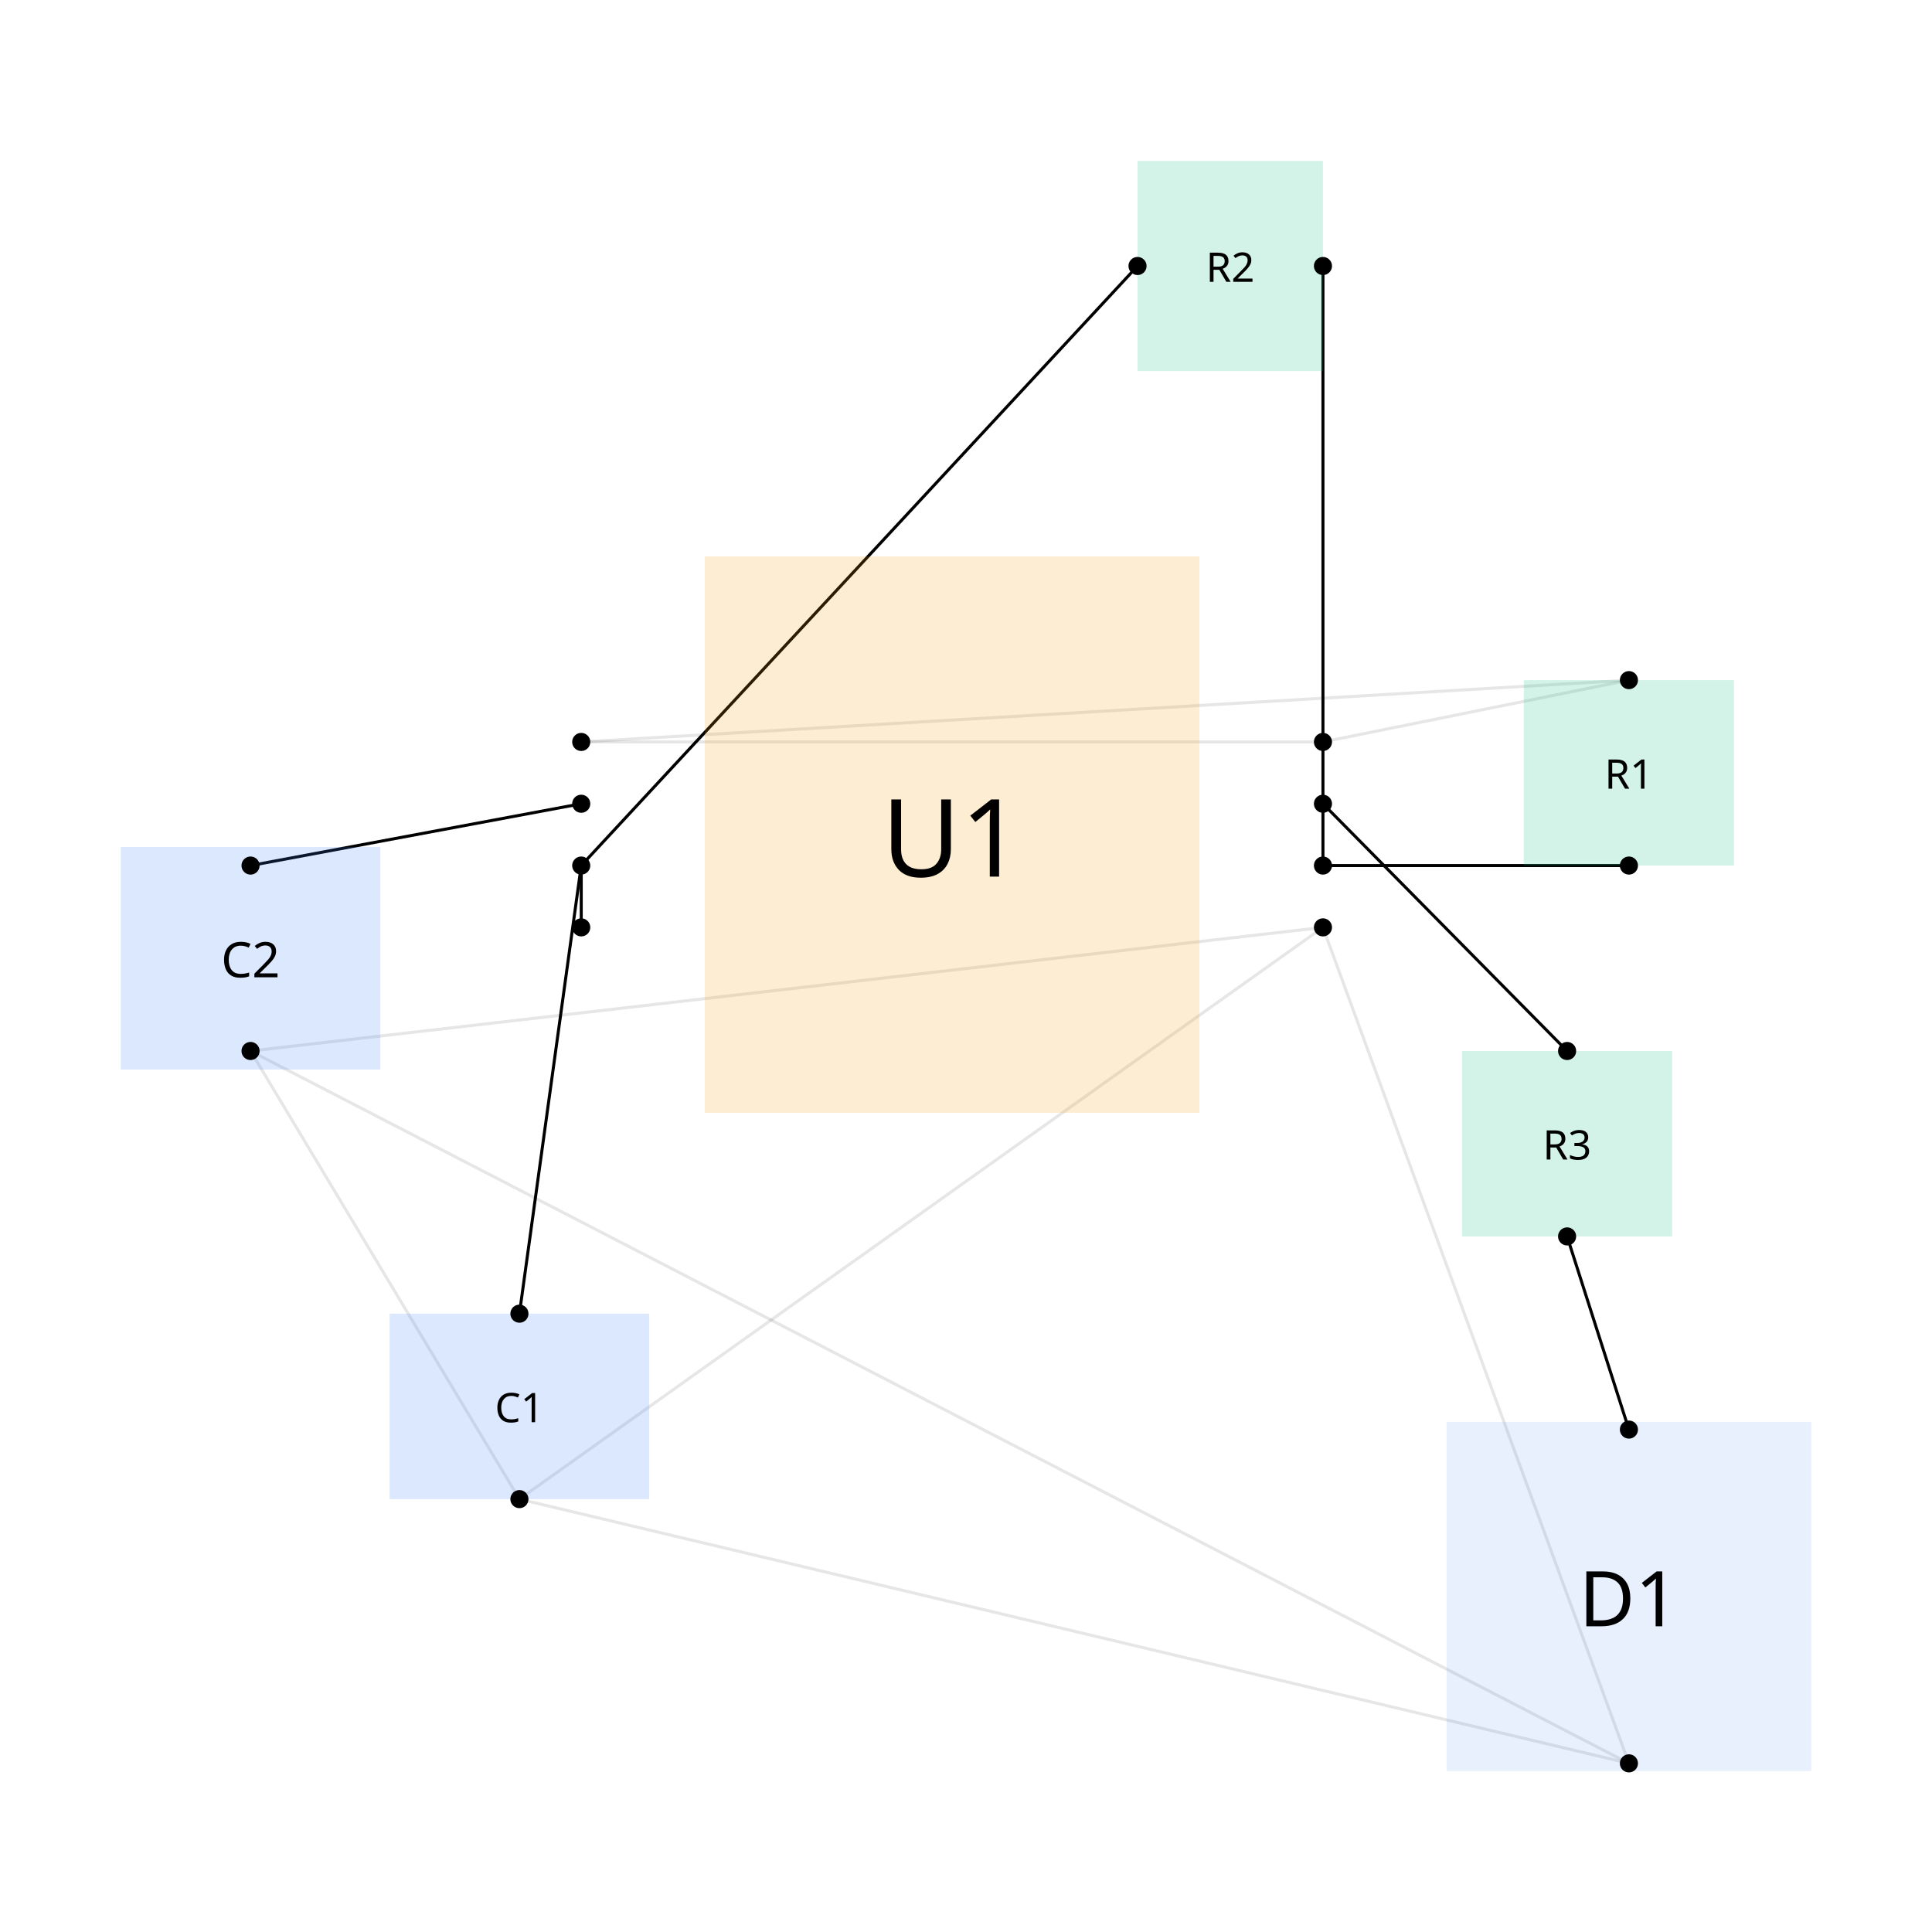
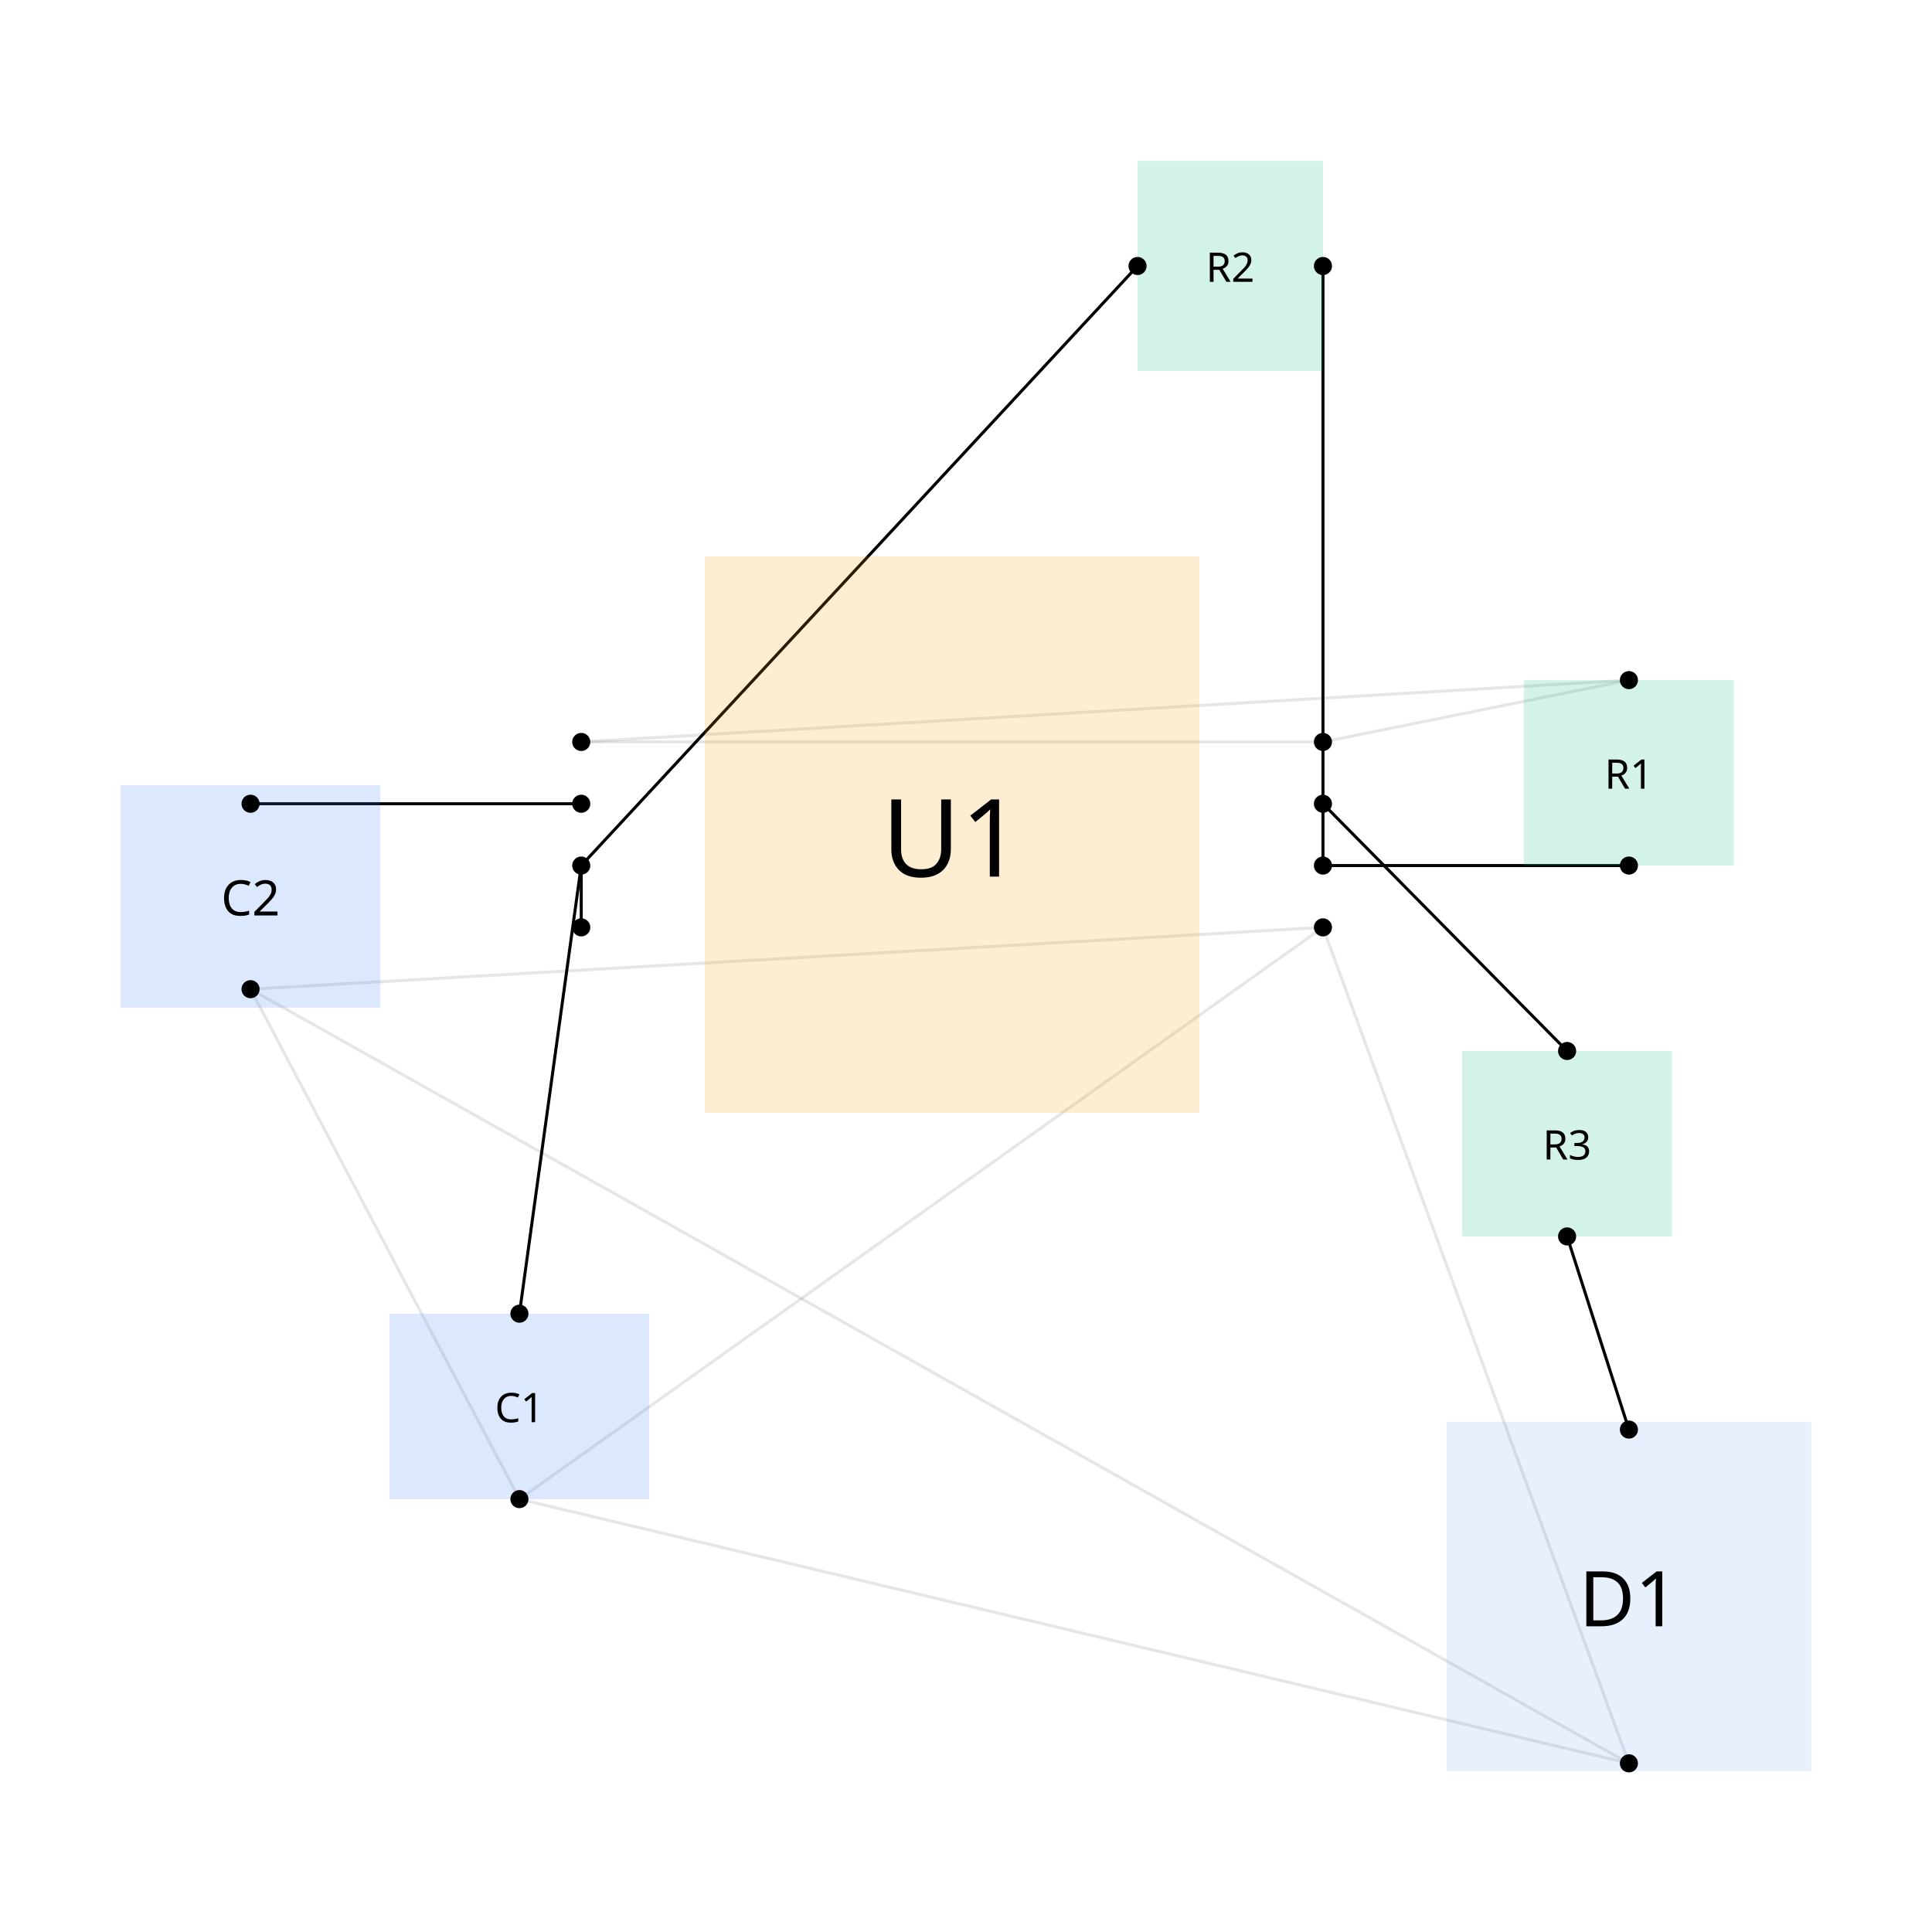
<svg xmlns="http://www.w3.org/2000/svg" width="640" height="640" viewBox="0 0 640 640">
  <rect width="100%" height="100%" fill="white" />
  <g>
    <polyline data-points="1.2000000000000002,-0.30000000000000004 -1.4000000000000001,-2.15" data-type="line" data-label="" points="438.245,307.203 172.066,496.6" fill="none" stroke="rgba(0,0,0,0.1)" stroke-width="1px" />
  </g>
  <g>
-     <polyline data-points="1.2000000000000002,-0.30000000000000004 -2.27,-0.7000000000000011" data-type="line" data-label="" points="438.245,307.203 82.998,348.154" fill="none" stroke="rgba(0,0,0,0.1)" stroke-width="1px" />
+     <polyline data-points="1.2000000000000002,-0.30000000000000004 -2.27,-0.5000000000000011" data-type="line" data-label="" points="438.245,307.203 82.998,327.678" fill="none" stroke="rgba(0,0,0,0.1)" stroke-width="1px" />
  </g>
  <g>
    <polyline data-points="1.2000000000000002,-0.30000000000000004 2.19,-3.004999999999999" data-type="line" data-label="" points="438.245,307.203 539.598,584.132" fill="none" stroke="rgba(0,0,0,0.1)" stroke-width="1px" />
  </g>
  <g>
-     <polyline data-points="-1.4000000000000001,-2.15 -2.27,-0.7000000000000011" data-type="line" data-label="" points="172.066,496.6 82.998,348.154" fill="none" stroke="rgba(0,0,0,0.1)" stroke-width="1px" />
+     <polyline data-points="-1.4000000000000001,-2.15 -2.27,-0.5000000000000011" data-type="line" data-label="" points="172.066,496.6 82.998,327.678" fill="none" stroke="rgba(0,0,0,0.1)" stroke-width="1px" />
  </g>
  <g>
    <polyline data-points="-1.4000000000000001,-2.15 2.19,-3.004999999999999" data-type="line" data-label="" points="172.066,496.6 539.598,584.132" fill="none" stroke="rgba(0,0,0,0.1)" stroke-width="1px" />
  </g>
  <g>
-     <polyline data-points="-2.27,-0.7000000000000011 2.19,-3.004999999999999" data-type="line" data-label="" points="82.998,348.154 539.598,584.132" fill="none" stroke="rgba(0,0,0,0.1)" stroke-width="1px" />
+     <polyline data-points="-2.27,-0.5000000000000011 2.19,-3.004999999999999" data-type="line" data-label="" points="82.998,327.678 539.598,584.132" fill="none" stroke="rgba(0,0,0,0.1)" stroke-width="1px" />
  </g>
  <g>
    <polyline data-points="-1.2000000000000002,0.30000000000000004 1.2000000000000002,0.30000000000000004" data-type="line" data-label="" points="192.541,245.777 438.245,245.777" fill="none" stroke="rgba(0,0,0,0.1)" stroke-width="1px" />
  </g>
  <g>
    <polyline data-points="-1.2000000000000002,0.30000000000000004 2.19,0.5000000000000007" data-type="line" data-label="" points="192.541,245.777 539.598,225.302" fill="none" stroke="rgba(0,0,0,0.1)" stroke-width="1px" />
  </g>
  <g>
    <polyline data-points="1.2000000000000002,0.30000000000000004 2.19,0.5000000000000007" data-type="line" data-label="" points="438.245,245.777 539.598,225.302" fill="none" stroke="rgba(0,0,0,0.1)" stroke-width="1px" />
  </g>
  <g>
    <polyline data-points="-1.2000000000000002,-0.09999999999999998 -1.2000000000000002,-0.30000000000000004" data-type="line" data-label="" points="192.541,286.728 192.541,307.203" fill="none" stroke="black" stroke-width="1px" />
  </g>
  <g>
    <polyline data-points="0.6000000000000003,1.8399999999999999 -1.2000000000000002,-0.09999999999999998" data-type="line" data-label="" points="376.819,88.117 192.541,286.728" fill="none" stroke="black" stroke-width="1px" />
  </g>
  <g>
    <polyline data-points="-1.2000000000000002,-0.09999999999999998 -1.4000000000000001,-1.55" data-type="line" data-label="" points="192.541,286.728 172.066,435.174" fill="none" stroke="black" stroke-width="1px" />
  </g>
  <g>
    <polyline data-points="1.2000000000000002,0.09999999999999998 1.99,-0.6999999999999993" data-type="line" data-label="" points="438.245,266.252 519.122,348.154" fill="none" stroke="black" stroke-width="1px" />
  </g>
  <g>
-     <polyline data-points="-1.2000000000000002,0.10000000000000003 -2.27,-0.10000000000000109" data-type="line" data-label="" points="192.541,266.252 82.998,286.728" fill="none" stroke="black" stroke-width="1px" />
+     <polyline data-points="-1.2000000000000002,0.10000000000000003 -2.27,0.09999999999999892" data-type="line" data-label="" points="192.541,266.252 82.998,266.252" fill="none" stroke="black" stroke-width="1px" />
  </g>
  <g>
    <polyline data-points="2.19,-0.09999999999999937 1.2000000000000002,-0.10000000000000003" data-type="line" data-label="" points="539.598,286.728 438.245,286.728" fill="none" stroke="black" stroke-width="1px" />
  </g>
  <g>
    <polyline data-points="1.2000000000000002,-0.10000000000000003 1.2000000000000004,1.8399999999999999" data-type="line" data-label="" points="438.245,286.728 438.245,88.117" fill="none" stroke="black" stroke-width="1px" />
  </g>
  <g>
    <polyline data-points="1.99,-1.2999999999999994 2.19,-1.924999999999999" data-type="line" data-label="" points="519.122,409.58 539.598,473.565" fill="none" stroke="black" stroke-width="1px" />
  </g>
  <g>
    <rect data-type="rect" data-label="U1" data-x="0" data-y="0" x="233.492" y="184.351" width="163.803" height="184.278" fill="rgba(245, 158, 11, 0.18)" stroke="none" stroke-width="0.01" />
  </g>
  <g>
    <rect data-type="rect" data-label="R1" data-x="2.19" data-y="0.20000000000000062" x="504.79" y="225.302" width="69.616" height="61.426" fill="rgba(16, 185, 129, 0.18)" stroke="none" stroke-width="0.01" />
  </g>
  <g>
    <rect data-type="rect" data-label="R2" data-x="0.9000000000000004" data-y="1.8399999999999999" x="376.819" y="53.309" width="61.426" height="69.616" fill="rgba(16, 185, 129, 0.18)" stroke="none" stroke-width="0.01" />
  </g>
  <g>
    <rect data-type="rect" data-label="C1" data-x="-1.4000000000000001" data-y="-1.85" x="129.068" y="435.174" width="85.996" height="61.426" fill="rgba(59, 130, 246, 0.18)" stroke="none" stroke-width="0.01" />
  </g>
  <g>
-     <rect data-type="rect" data-label="C2" data-x="-2.27" data-y="-0.4000000000000011" x="40" y="280.585" width="85.996" height="73.711" fill="rgba(59, 130, 246, 0.18)" stroke="none" stroke-width="0.01" />
+     <rect data-type="rect" data-label="C2" data-x="-2.27" data-y="-0.20000000000000107" x="40" y="260.11" width="85.996" height="73.711" fill="rgba(59, 130, 246, 0.18)" stroke="none" stroke-width="0.01" />
  </g>
  <g>
    <rect data-type="rect" data-label="D1" data-x="2.19" data-y="-2.464999999999999" x="479.196" y="471.005" width="120.804" height="115.686" fill="rgba(59, 130, 246, 0.12)" stroke="none" stroke-width="0.01" />
  </g>
  <g>
    <rect data-type="rect" data-label="R3" data-x="1.99" data-y="-0.9999999999999993" x="484.314" y="348.154" width="69.616" height="61.426" fill="rgba(16, 185, 129, 0.18)" stroke="none" stroke-width="0.01" />
  </g>
  <text data-type="text" data-label="U1" data-x="0" data-y="0" x="315.393" y="276.49" fill="black" font-size="35.832" font-family="sans-serif" text-anchor="middle" dominant-baseline="central">U1</text>
  <text data-type="text" data-label="R1" data-x="2.19" data-y="0.20000000000000062" x="539.598" y="256.015" fill="black" font-size="13.514" font-family="sans-serif" text-anchor="middle" dominant-baseline="central">R1</text>
  <text data-type="text" data-label="R2" data-x="0.9000000000000004" data-y="1.8399999999999999" x="407.532" y="88.117" fill="black" font-size="13.514" font-family="sans-serif" text-anchor="middle" dominant-baseline="central">R2</text>
  <text data-type="text" data-label="C1" data-x="-1.4000000000000001" data-y="-1.85" x="172.066" y="465.887" fill="black" font-size="13.514" font-family="sans-serif" text-anchor="middle" dominant-baseline="central">C1</text>
-   <text data-type="text" data-label="C2" data-x="-2.27" data-y="-0.4000000000000011" x="82.998" y="317.441" fill="black" font-size="16.216" font-family="sans-serif" text-anchor="middle" dominant-baseline="central">C2</text>
+   <text data-type="text" data-label="C2" data-x="-2.27" data-y="-0.20000000000000107" x="82.998" y="296.965" fill="black" font-size="16.216" font-family="sans-serif" text-anchor="middle" dominant-baseline="central">C2</text>
  <text data-type="text" data-label="D1" data-x="2.19" data-y="-2.464999999999999" x="539.598" y="528.848" fill="black" font-size="25.451" font-family="sans-serif" text-anchor="middle" dominant-baseline="central">D1</text>
  <text data-type="text" data-label="R3" data-x="1.99" data-y="-0.9999999999999993" x="519.122" y="378.867" fill="black" font-size="13.514" font-family="sans-serif" text-anchor="middle" dominant-baseline="central">R3</text>
  <g>
    <circle data-type="point" data-label="U1.1 (unnamedsubcircuitsubcircuit_source_group_0_connectivity_net1)" data-x="1.2000000000000002" data-y="-0.30000000000000004" cx="438.245" cy="307.203" r="3" fill="black" />
  </g>
  <g>
    <circle data-type="point" data-label="U1.2" data-x="-1.2000000000000002" data-y="-0.30000000000000004" cx="192.541" cy="307.203" r="3" fill="black" />
  </g>
  <g>
    <circle data-type="point" data-label="U1.3" data-x="1.2000000000000002" data-y="0.09999999999999998" cx="438.245" cy="266.252" r="3" fill="black" />
  </g>
  <g>
    <circle data-type="point" data-label="U1.4 (unnamedsubcircuitsubcircuit_source_group_0_connectivity_net0)" data-x="-1.2000000000000002" data-y="0.30000000000000004" cx="192.541" cy="245.777" r="3" fill="black" />
  </g>
  <g>
    <circle data-type="point" data-label="U1.5" data-x="-1.2000000000000002" data-y="0.10000000000000003" cx="192.541" cy="266.252" r="3" fill="black" />
  </g>
  <g>
    <circle data-type="point" data-label="U1.6" data-x="-1.2000000000000002" data-y="-0.09999999999999998" cx="192.541" cy="286.728" r="3" fill="black" />
  </g>
  <g>
    <circle data-type="point" data-label="U1.7" data-x="1.2000000000000002" data-y="-0.10000000000000003" cx="438.245" cy="286.728" r="3" fill="black" />
  </g>
  <g>
    <circle data-type="point" data-label="U1.8 (unnamedsubcircuitsubcircuit_source_group_0_connectivity_net0)" data-x="1.2000000000000002" data-y="0.30000000000000004" cx="438.245" cy="245.777" r="3" fill="black" />
  </g>
  <g>
    <circle data-type="point" data-label="R1.1 (unnamedsubcircuitsubcircuit_source_group_0_connectivity_net0)" data-x="2.19" data-y="0.5000000000000007" cx="539.598" cy="225.302" r="3" fill="black" />
  </g>
  <g>
    <circle data-type="point" data-label="R1.2" data-x="2.19" data-y="-0.09999999999999937" cx="539.598" cy="286.728" r="3" fill="black" />
  </g>
  <g>
    <circle data-type="point" data-label="R2.1" data-x="1.2000000000000004" data-y="1.8399999999999999" cx="438.245" cy="88.117" r="3" fill="black" />
  </g>
  <g>
    <circle data-type="point" data-label="R2.2" data-x="0.6000000000000003" data-y="1.8399999999999999" cx="376.819" cy="88.117" r="3" fill="black" />
  </g>
  <g>
    <circle data-type="point" data-label="C1.1" data-x="-1.4000000000000001" data-y="-1.55" cx="172.066" cy="435.174" r="3" fill="black" />
  </g>
  <g>
    <circle data-type="point" data-label="C1.2 (unnamedsubcircuitsubcircuit_source_group_0_connectivity_net1)" data-x="-1.4000000000000001" data-y="-2.15" cx="172.066" cy="496.6" r="3" fill="black" />
  </g>
  <g>
-     <circle data-type="point" data-label="C2.1" data-x="-2.27" data-y="-0.10000000000000109" cx="82.998" cy="286.728" r="3" fill="black" />
+     <circle data-type="point" data-label="C2.1" data-x="-2.27" data-y="0.09999999999999892" cx="82.998" cy="266.252" r="3" fill="black" />
  </g>
  <g>
-     <circle data-type="point" data-label="C2.2 (unnamedsubcircuitsubcircuit_source_group_0_connectivity_net1)" data-x="-2.27" data-y="-0.7000000000000011" cx="82.998" cy="348.154" r="3" fill="black" />
+     <circle data-type="point" data-label="C2.2 (unnamedsubcircuitsubcircuit_source_group_0_connectivity_net1)" data-x="-2.27" data-y="-0.5000000000000011" cx="82.998" cy="327.678" r="3" fill="black" />
  </g>
  <g>
    <circle data-type="point" data-label="D1.1" data-x="2.19" data-y="-1.924999999999999" cx="539.598" cy="473.565" r="3" fill="black" />
  </g>
  <g>
    <circle data-type="point" data-label="D1.2 (unnamedsubcircuitsubcircuit_source_group_0_connectivity_net1)" data-x="2.19" data-y="-3.004999999999999" cx="539.598" cy="584.132" r="3" fill="black" />
  </g>
  <g>
    <circle data-type="point" data-label="R3.1" data-x="1.99" data-y="-0.6999999999999993" cx="519.122" cy="348.154" r="3" fill="black" />
  </g>
  <g>
    <circle data-type="point" data-label="R3.2" data-x="1.99" data-y="-1.2999999999999994" cx="519.122" cy="409.58" r="3" fill="black" />
  </g>
  <g id="crosshair" style="display: none">
    <line id="crosshair-h" y1="0" y2="640" stroke="#666" stroke-width="0.5" />
    <line id="crosshair-v" x1="0" x2="640" stroke="#666" stroke-width="0.5" />
    <text id="coordinates" font-family="monospace" font-size="12" fill="#666" />
  </g>
</svg>
